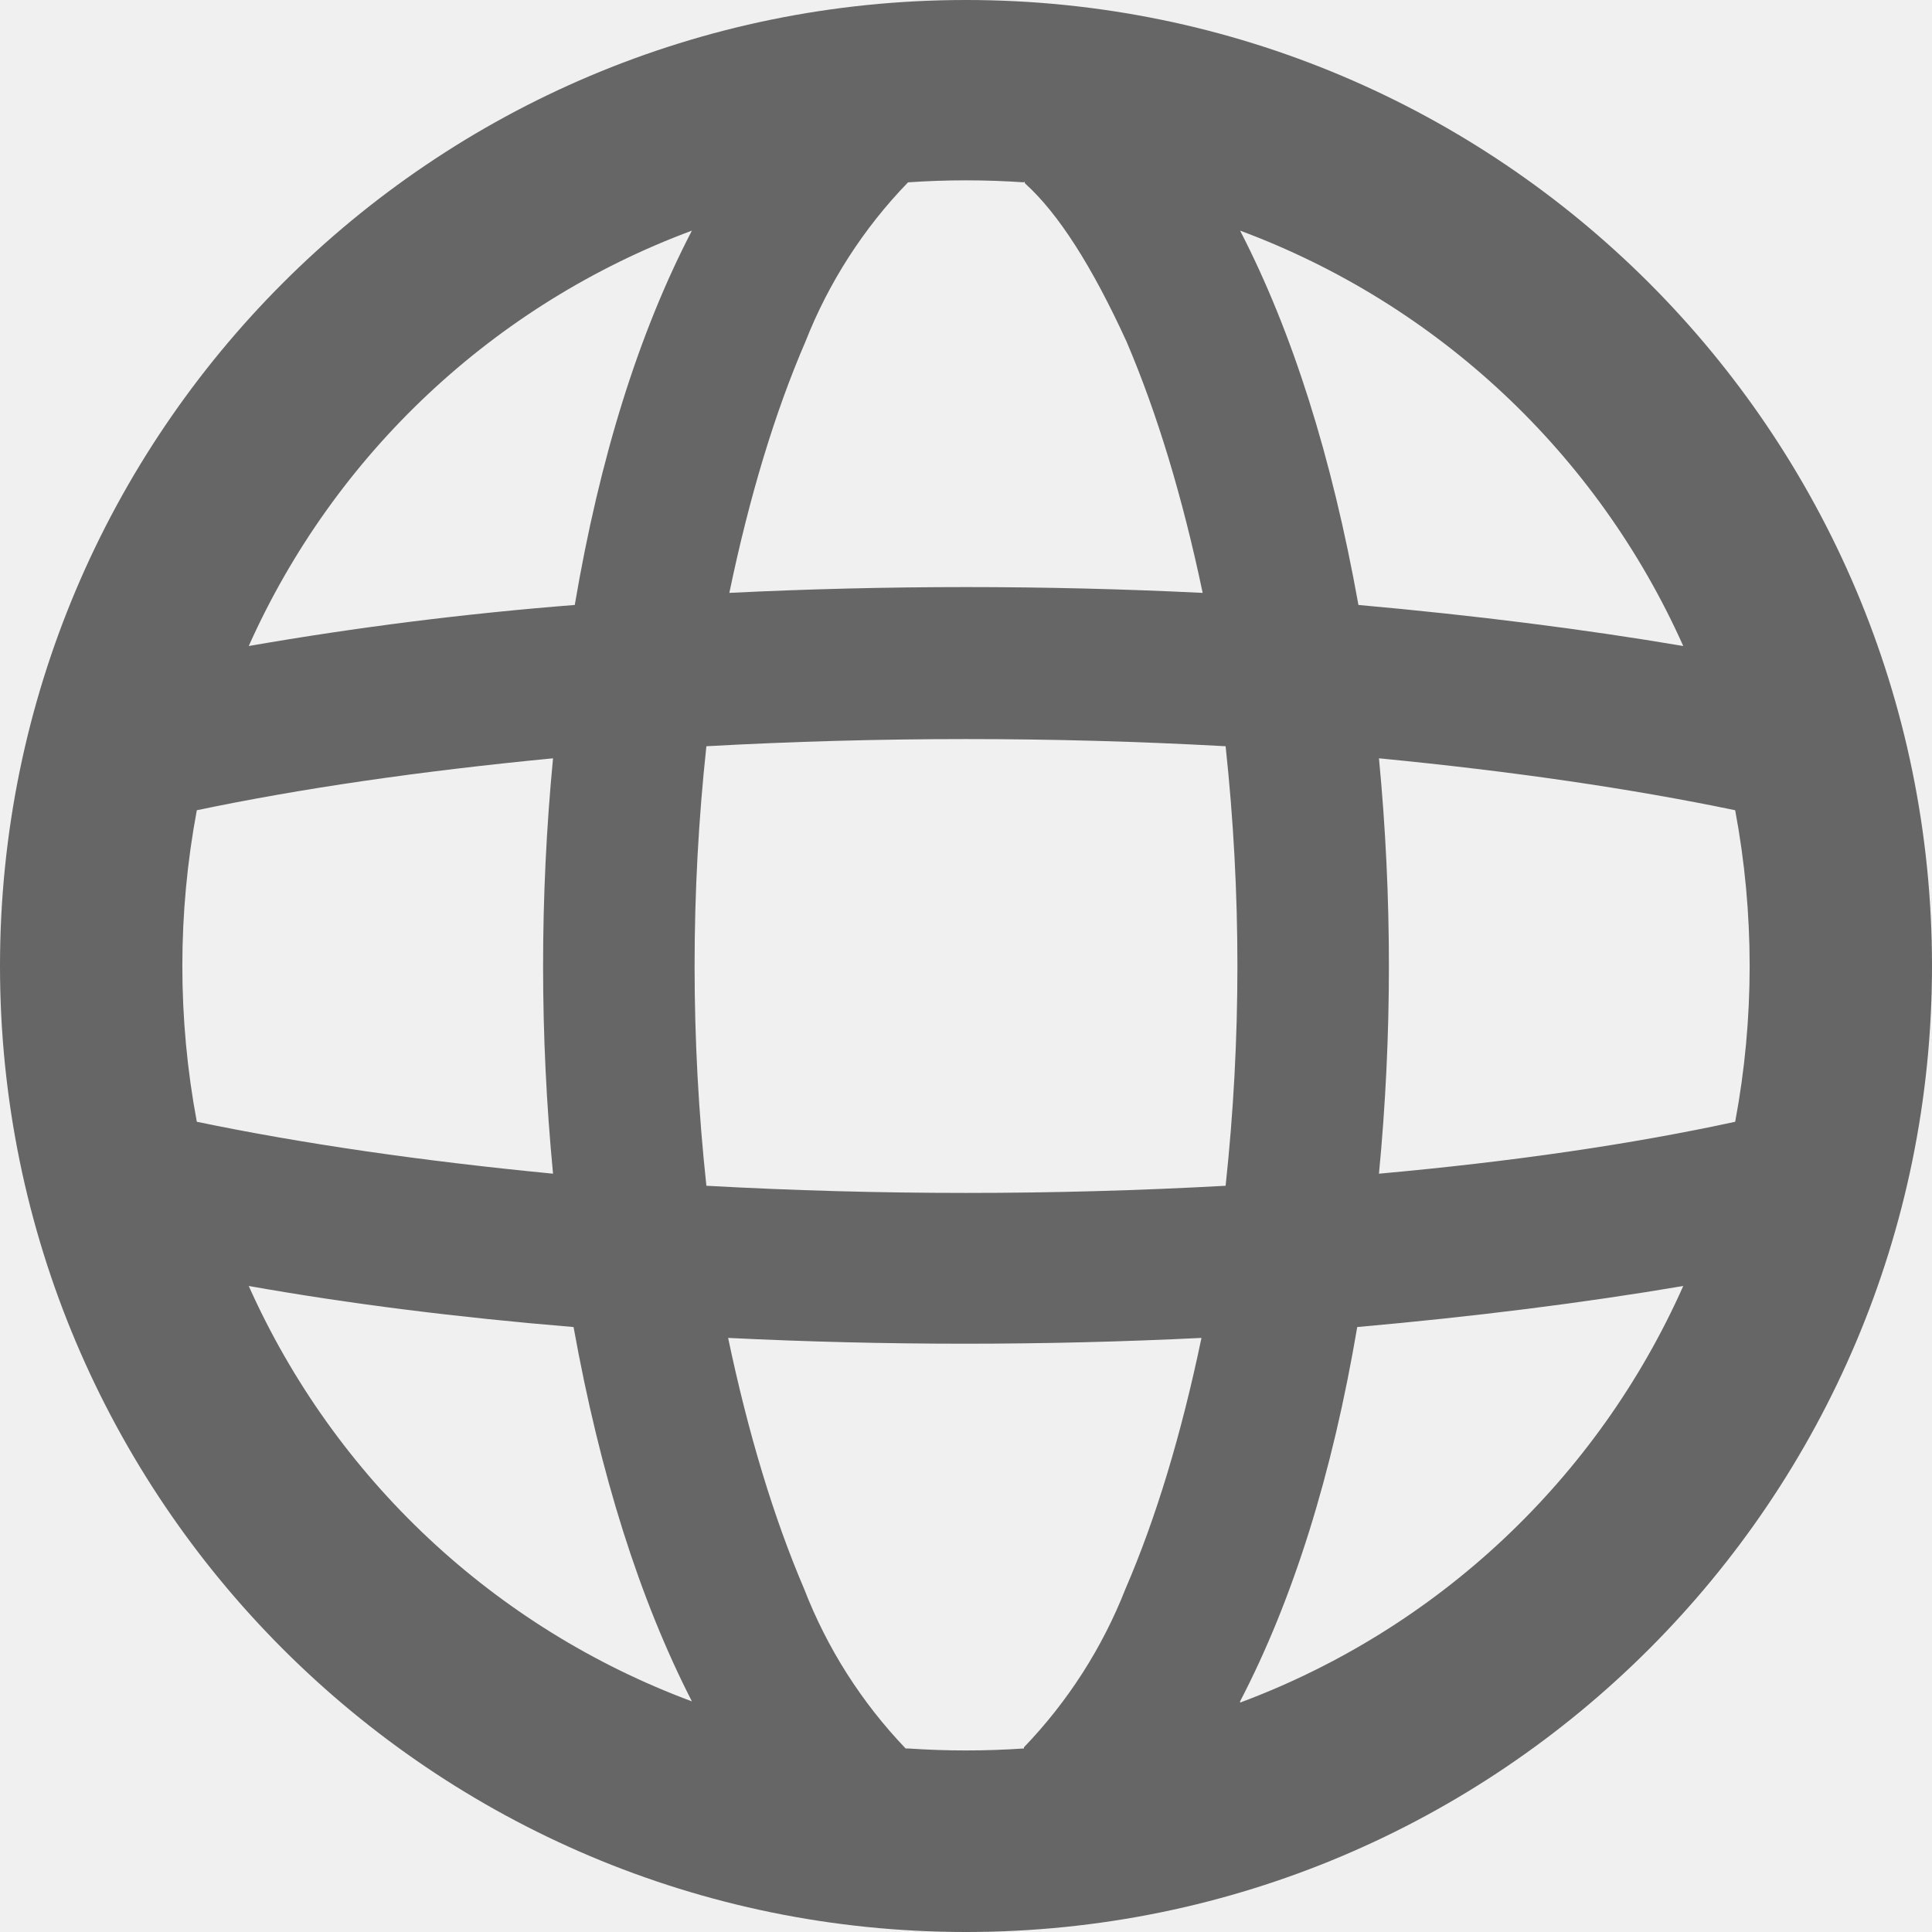
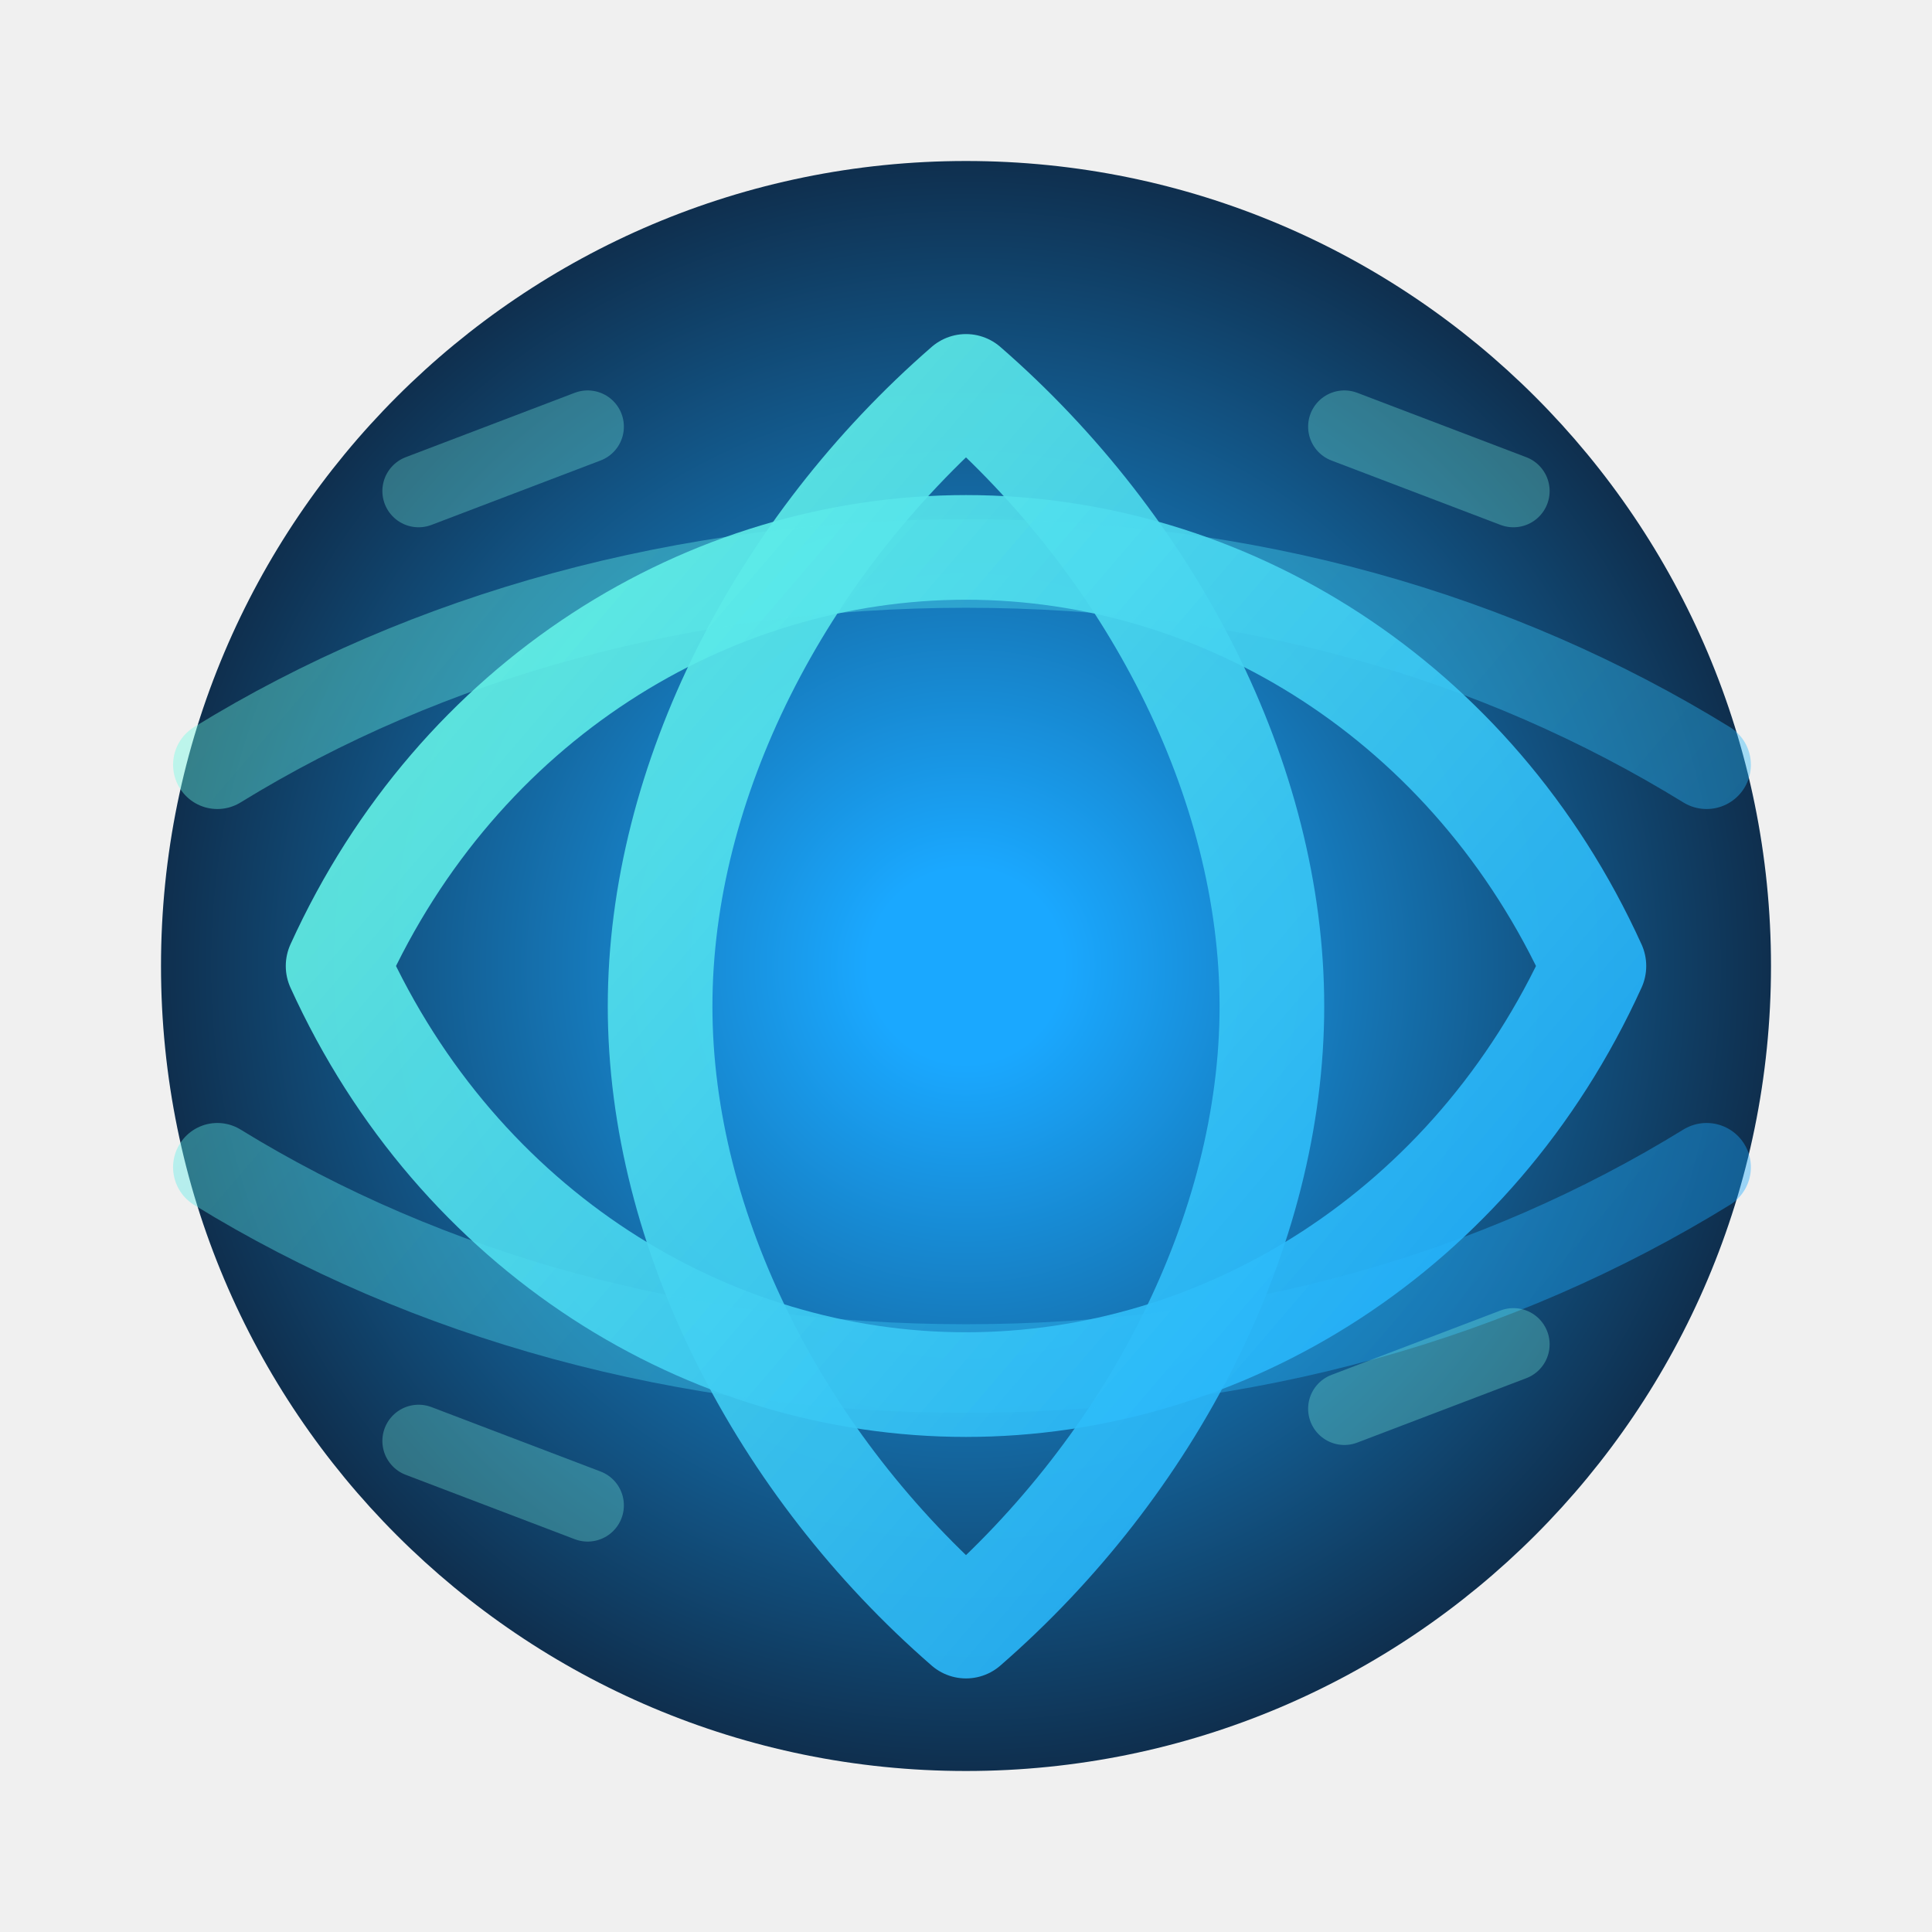
- <svg xmlns="http://www.w3.org/2000/svg" fill="none" viewBox="0 0 16 16">
-   <g clip-path="url(#a)">
-     <path fill-rule="evenodd" clip-rule="evenodd" d="M10.27 14.1a6.5 6.5 0 0 0 3.67-3.45q-1.24.21-2.7.34-.31 1.83-.97 3.1M8 16A8 8 0 1 0 8 0a8 8 0 0 0 0 16m.48-1.52a7 7 0 0 1-.96 0H7.5a4 4 0 0 1-.84-1.32q-.38-.89-.63-2.08a40 40 0 0 0 3.92 0q-.25 1.2-.63 2.08a4 4 0 0 1-.84 1.31zm2.94-4.76q1.66-.15 2.95-.43a7 7 0 0 0 0-2.58q-1.3-.27-2.95-.43a18 18 0 0 1 0 3.44m-1.27-3.54a17 17 0 0 1 0 3.64 39 39 0 0 1-4.3 0 17 17 0 0 1 0-3.64 39 39 0 0 1 4.3 0m1.1-1.17q1.45.13 2.69.34a6.5 6.5 0 0 0-3.67-3.44q.65 1.26.98 3.1M8.48 1.5l.01.02q.41.37.84 1.31.38.89.63 2.08a40 40 0 0 0-3.92 0q.25-1.2.63-2.08a4 4 0 0 1 .85-1.32 7 7 0 0 1 .96 0m-2.75.4a6.5 6.5 0 0 0-3.67 3.44 29 29 0 0 1 2.7-.34q.31-1.83.97-3.1M4.58 6.28q-1.66.16-2.95.43a7 7 0 0 0 0 2.58q1.3.27 2.95.43a18 18 0 0 1 0-3.44m.17 4.71q-1.45-.12-2.69-.34a6.5 6.5 0 0 0 3.67 3.44q-.65-1.27-.98-3.1" fill="#666" />
-   </g>
+ <svg xmlns="http://www.w3.org/2000/svg" viewBox="0 0 24 24" fill="none">
  <defs>
-     <clipPath id="a">
-       <path fill="#fff" d="M0 0h16v16H0z" />
-     </clipPath>
+     <radialGradient id="planet-core" cx="0" cy="0" r="1" gradientUnits="userSpaceOnUse" gradientTransform="translate(12 12) scale(12)">
+       <stop offset=".1" stop-color="#1AA8FF" />
+       <stop offset="1" stop-color="#0C1224" />
+     </radialGradient>
+     <linearGradient id="planet-lines" x1="5" y1="6" x2="19" y2="18" gradientUnits="userSpaceOnUse">
+       <stop stop-color="#6EFCE3" />
+       <stop offset="1" stop-color="#1AA8FF" />
+     </linearGradient>
  </defs>
+   <circle cx="12" cy="12" r="10" fill="url(#planet-core)" />
+   <path d="M4.2 12c1.5-3.3 4.6-5.2 7.8-5.2s6.3 1.9 7.8 5.2c-1.5 3.3-4.6 5.2-7.8 5.2S5.7 15.3 4.2 12Z" stroke="url(#planet-lines)" stroke-width="1.3" stroke-linecap="round" stroke-linejoin="round" opacity=".9" />
+   <path d="M12 4.8c-2.3 2-3.8 4.9-3.8 7.7s1.5 5.7 3.8 7.7c2.3-2 3.8-4.9 3.8-7.7S14.3 6.8 12 4.8Z" stroke="url(#planet-lines)" stroke-width="1.3" stroke-linecap="round" stroke-linejoin="round" opacity=".9" />
+   <path d="M2.7 9.5c2.6-1.6 5.8-2.5 9.3-2.5 3.5 0 6.6.9 9.2 2.5" stroke="url(#planet-lines)" stroke-width="1.1" stroke-linecap="round" opacity=".4" />
+   <path d="M2.7 14.5c2.6 1.6 5.8 2.5 9.3 2.5 3.5 0 6.6-.9 9.2-2.5" stroke="url(#planet-lines)" stroke-width="1.1" stroke-linecap="round" opacity=".4" />
+   <path d="m5.2 17.9 2.1.8m9.4-1.2 2.1-.8M5.2 6.1 7.3 5.3m9.4 0 2.1.8" stroke="#80FFE9" stroke-width=".9" stroke-linecap="round" opacity=".3" />
</svg>
